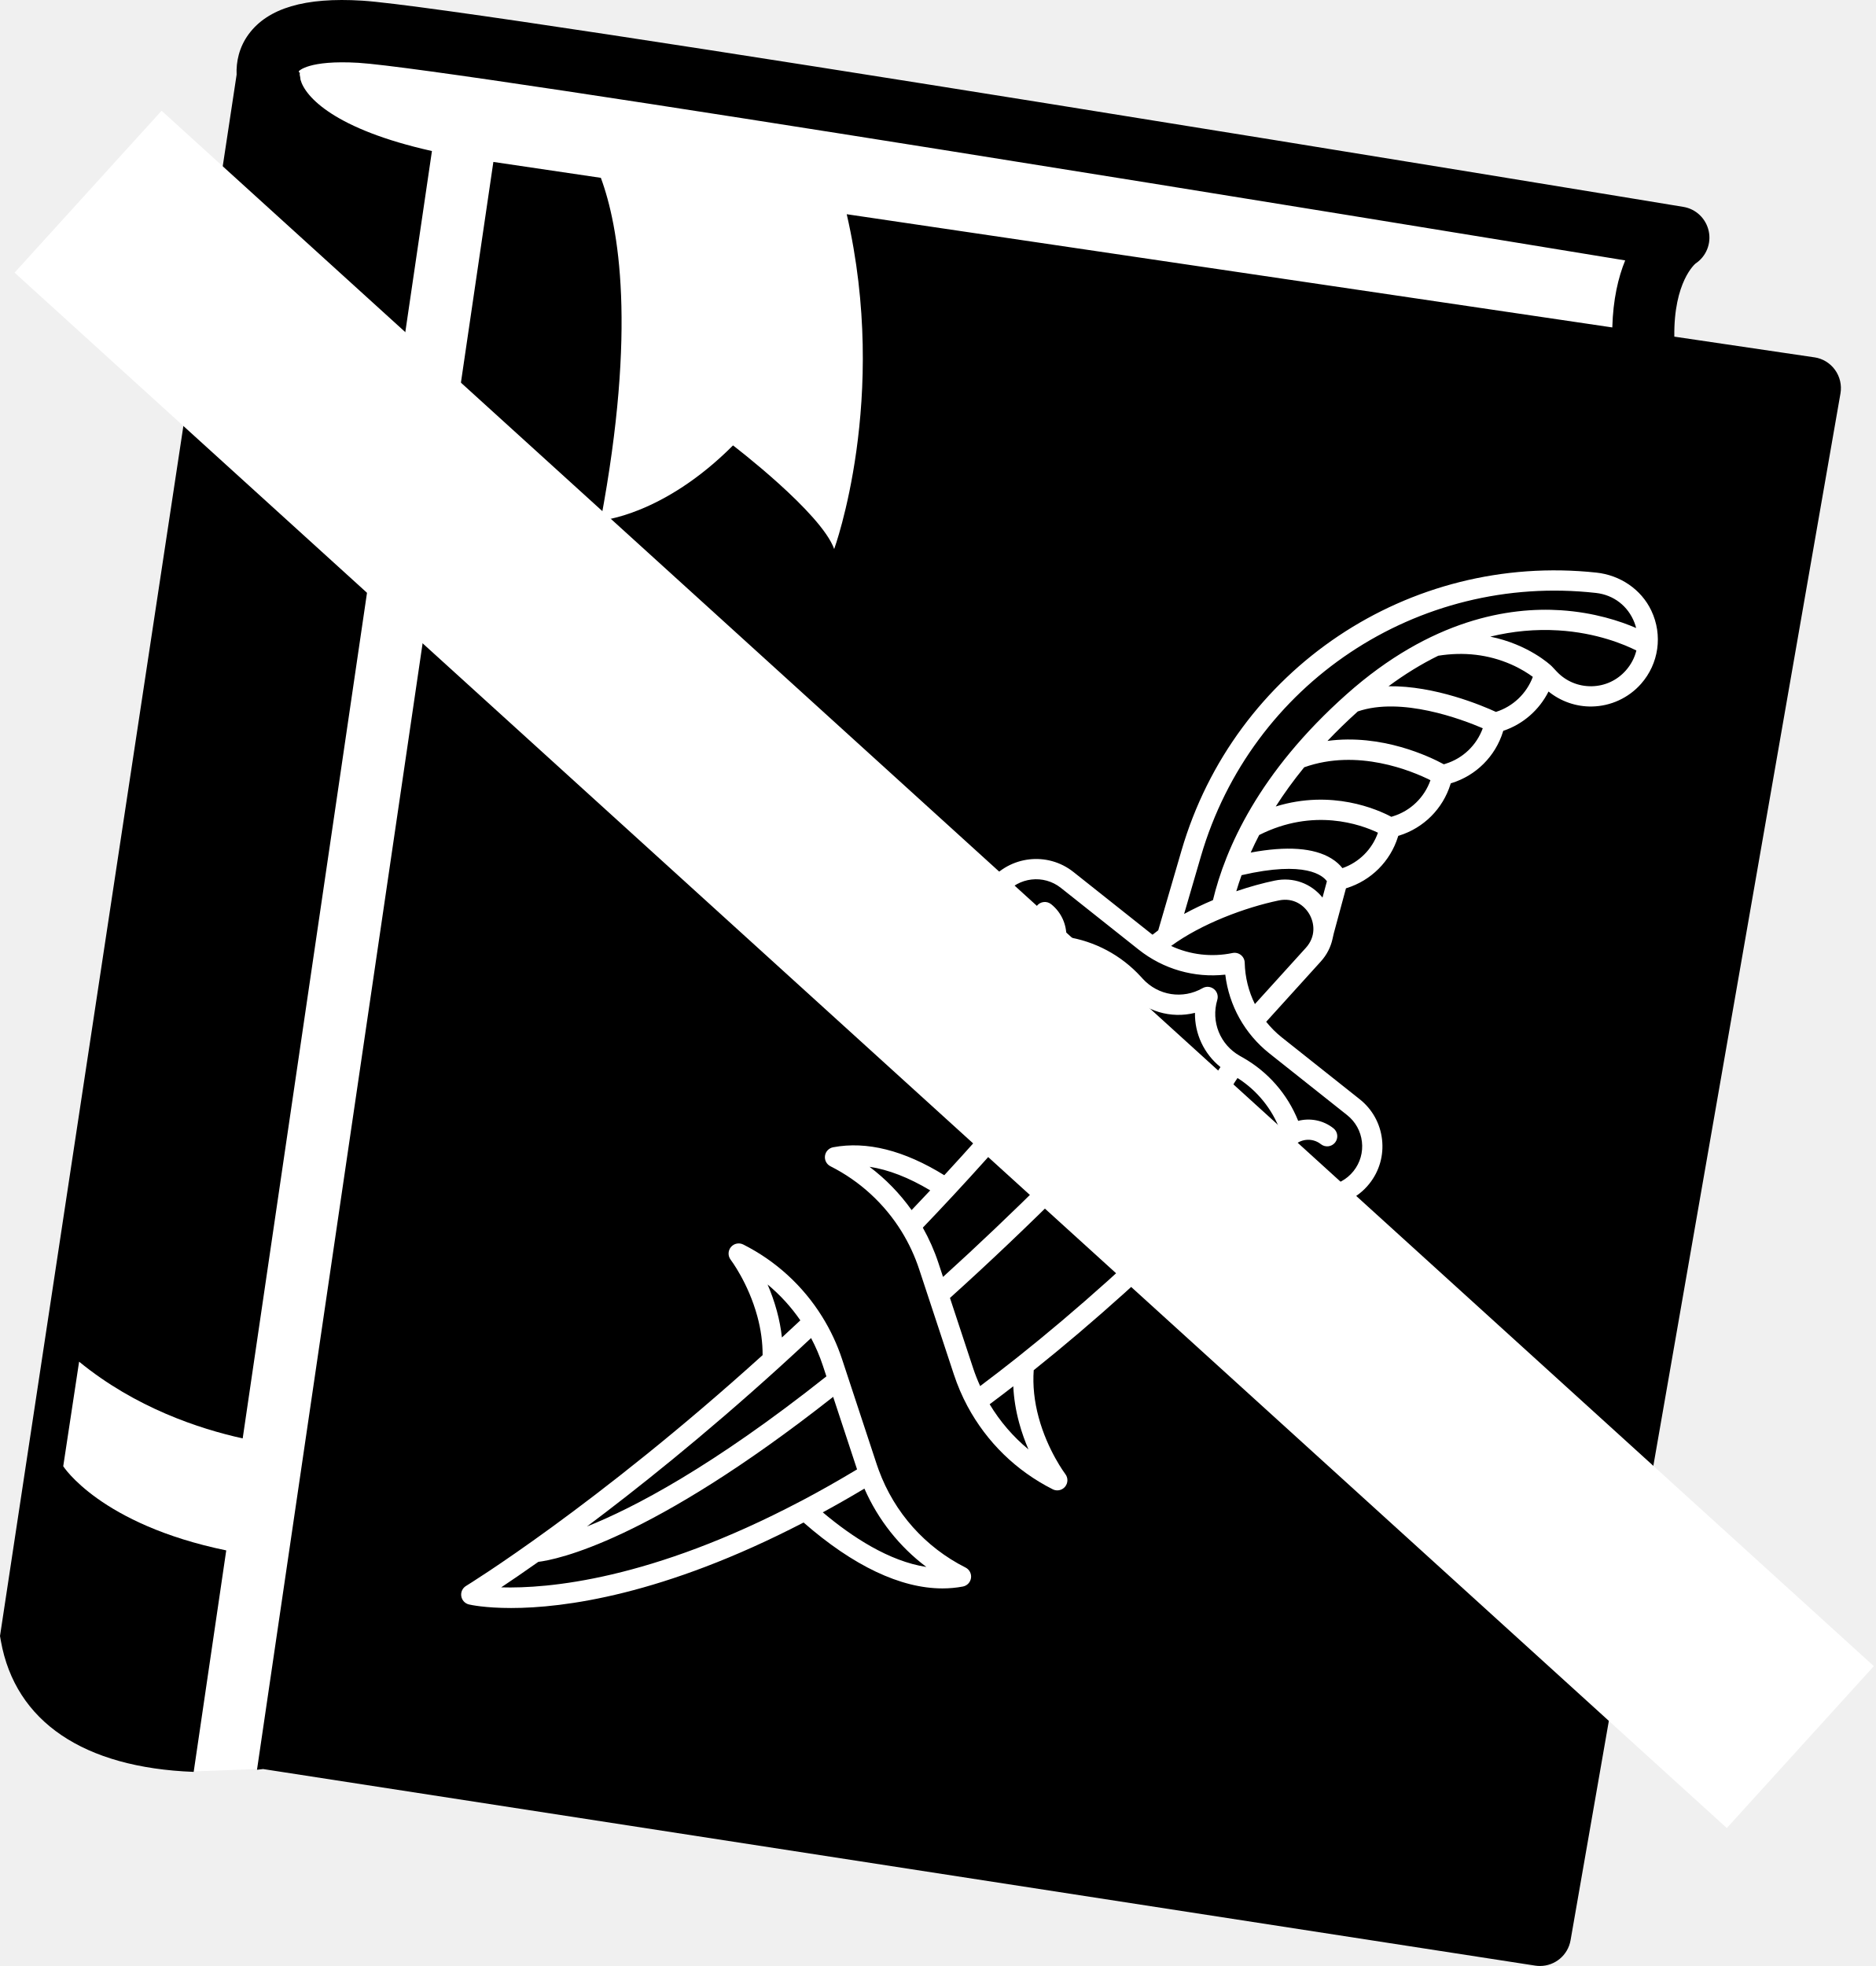
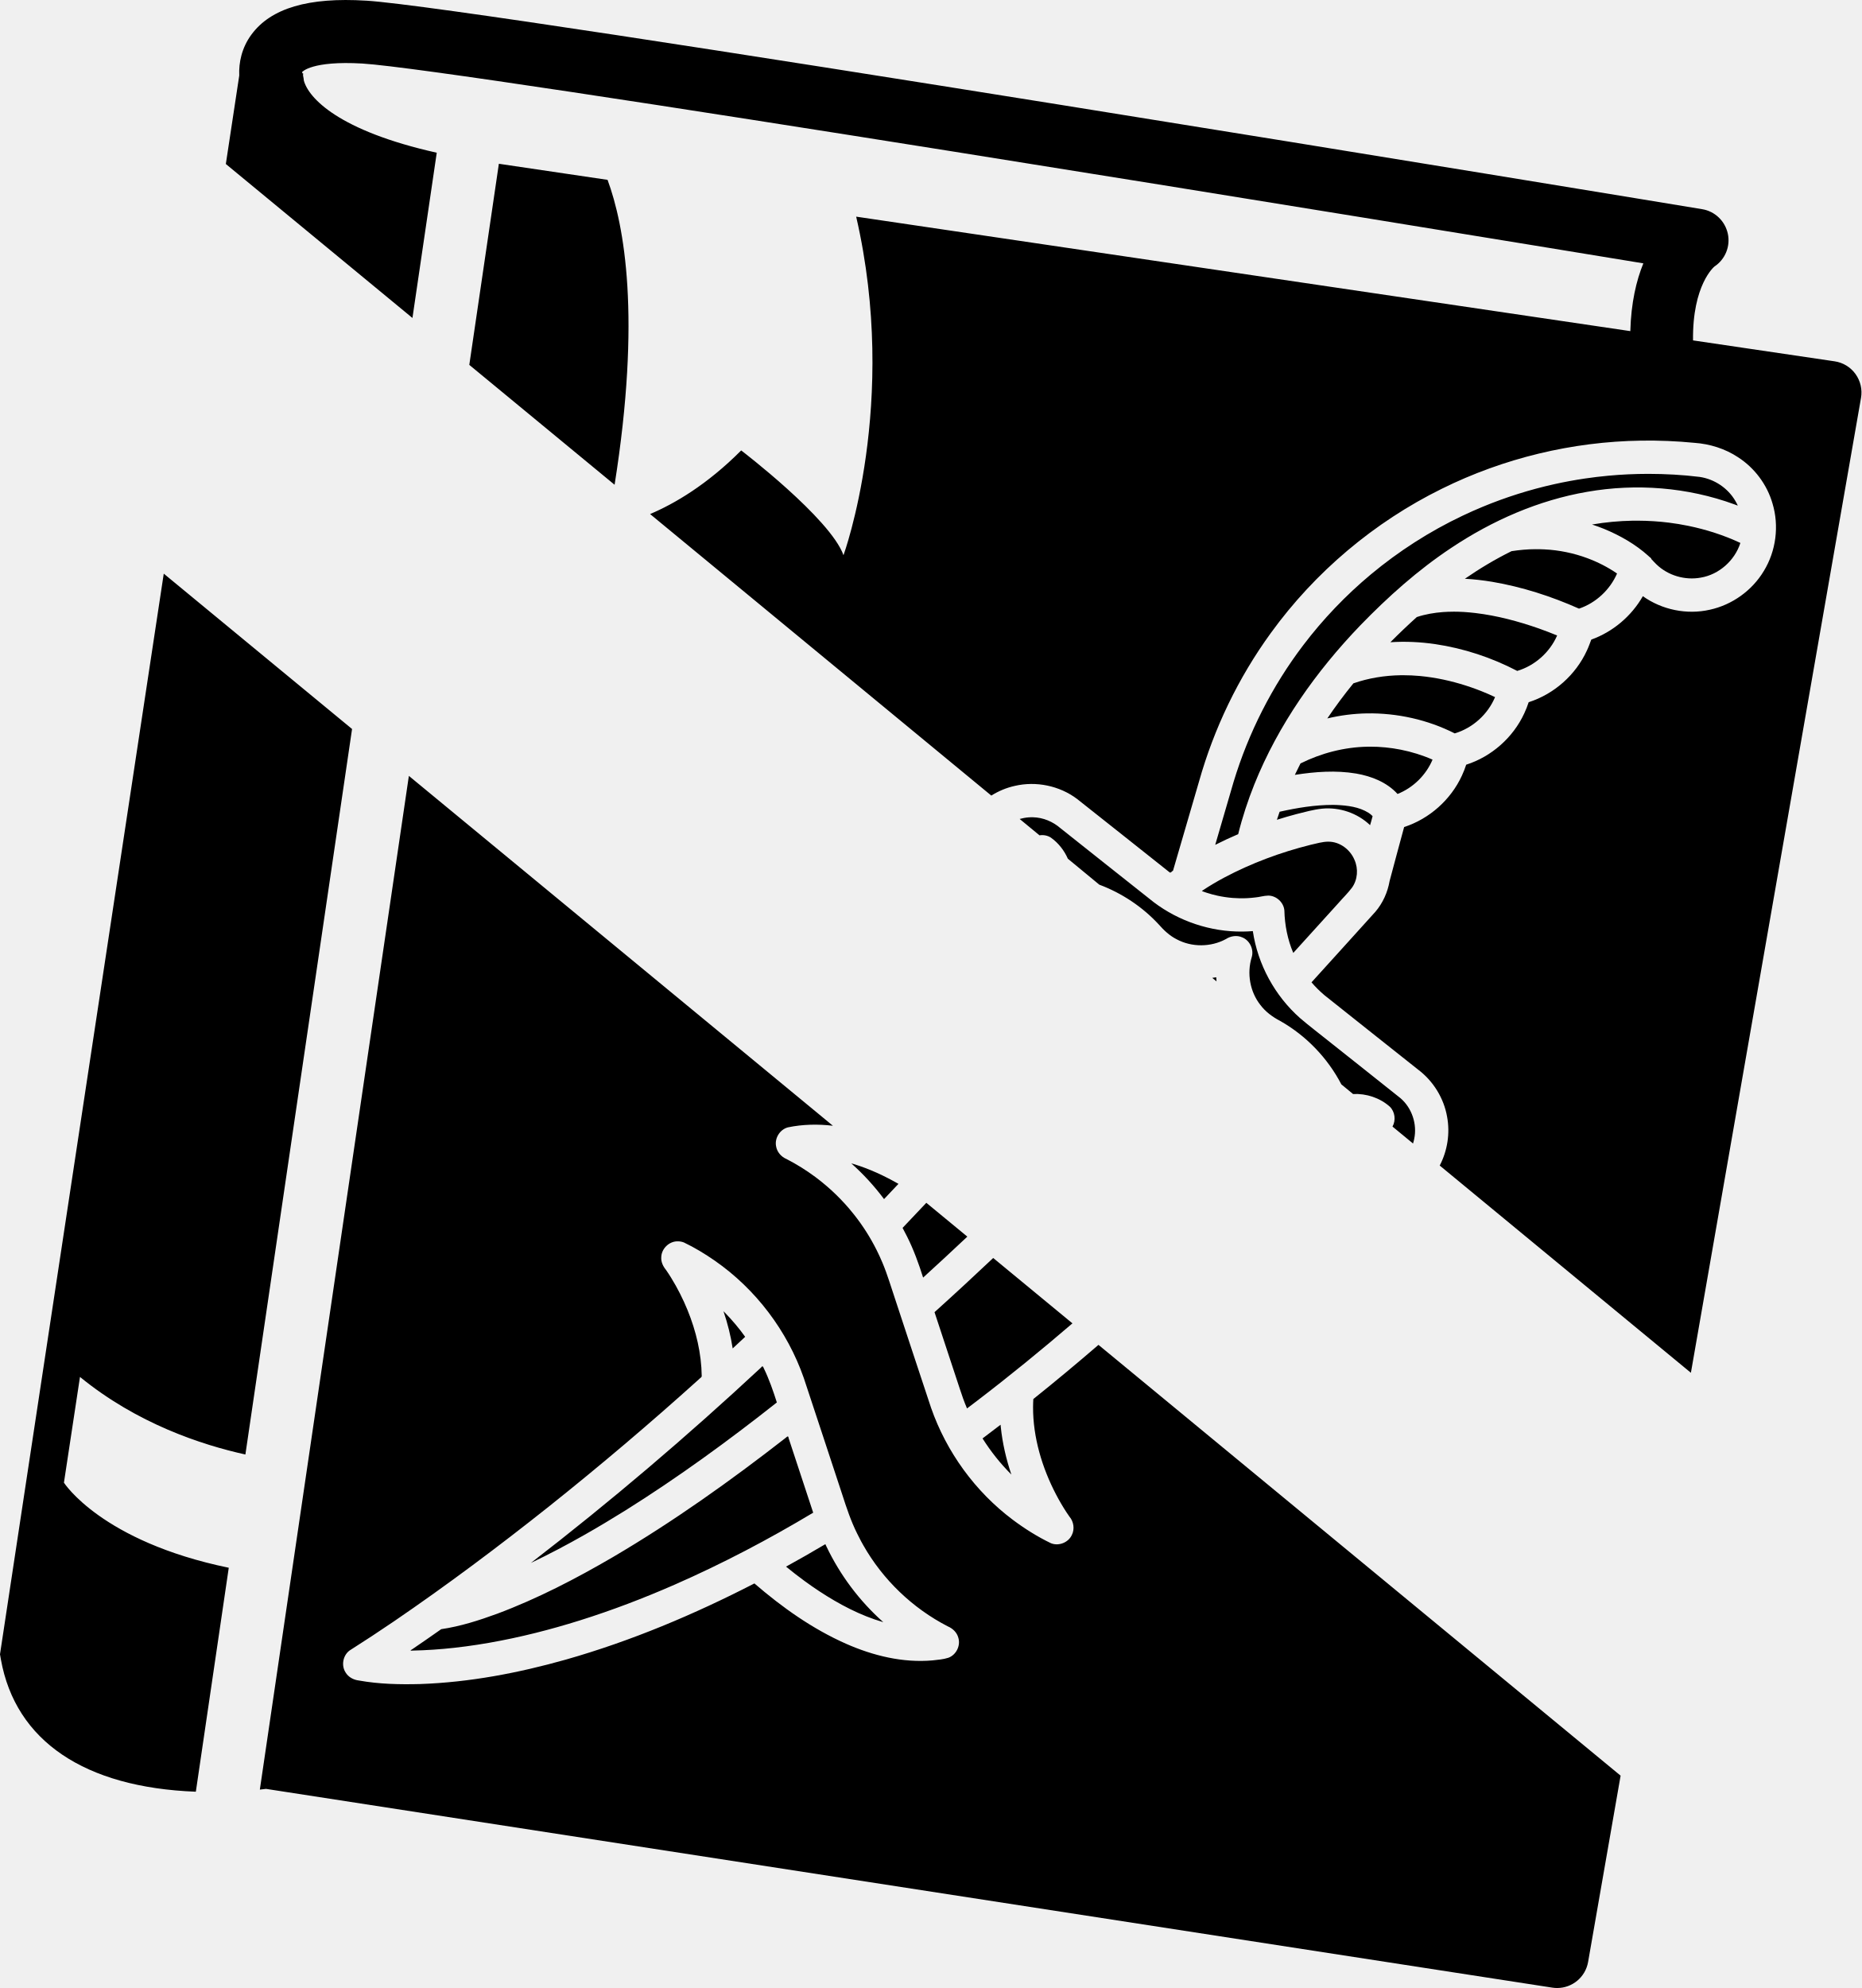
- <svg xmlns="http://www.w3.org/2000/svg" width="219.464mm" height="229.999mm" viewBox="0 0 219.464 229.999" version="1.1" id="svg1" xml:space="preserve">
+ <svg xmlns="http://www.w3.org/2000/svg" width="215.405mm" height="229.999mm" viewBox="0 0 215.405 229.999" version="1.1" id="svg1">
  <defs id="defs2" />
-   <circle style="fill:none;fill-opacity:1;stroke:#ffffff;stroke-width:1.369;stroke-opacity:0" id="path9237" cx="107.703" cy="115" r="134.315" />
-   <g id="layer4" transform="translate(153.0398,-371.6186)">
-     <g id="g455-2" transform="matrix(1.086616,0,0,1.086616,-649.8359,2162.679)">
-       <rect style="fill:#ffffff;fill-opacity:1;stroke:#ffffff;stroke-width:1.355;stroke-opacity:0" id="rect8994" width="14.105" height="22.888" x="463.082" y="-1503.621" transform="translate(6.5187072e-6,-1.0161514e-5)" />
-       <rect style="fill:#ffffff;fill-opacity:1;stroke:#ffffff;stroke-width:0.94;stroke-opacity:0" id="rect8996" width="7.685" height="7.152" x="531.188" y="-1446.178" transform="rotate(-2.106401)" />
-       <rect style="fill:#ffffff;fill-opacity:1;stroke:#ffffff;stroke-width:1.204;stroke-opacity:0" id="rect8990" width="153.138" height="183.133" x="286.815" y="-1704.902" transform="matrix(0.9865923,0.1632043,-0.1189618,0.9928988,0,0)" />
-       <path d="m 652.562,-1609.821 -15.071,-2.227 c -0.074,-5.922 2.252,-7.843 2.284,-7.87 1.147,-0.762 1.712,-2.148 1.421,-3.492 -0.294,-1.349 -1.371,-2.386 -2.731,-2.608 -5.312,-0.876 -130.136,-21.459 -142.278,-22.203 -6.151,-0.384 -10.143,0.801 -12.212,3.607 -1.043,1.414 -1.36,2.996 -1.3,4.362 l -25.479,168.096 0.096,0.548 c 1.557,8.681 8.909,13.634 20.76,14.082 l 3.506,-23.845 c -13.582,-2.804 -17.553,-9.06 -17.553,-9.06 l 1.709,-11.258 c 6.075,4.968 12.94,7.228 17.615,8.26 l 15.675,-106.602 c -13.684,-2.793 -17.661,-9.096 -17.661,-9.096 l 1.706,-11.259 c 6.108,4.997 13.046,7.264 17.727,8.289 l 2.932,-19.934 c -10.482,-2.345 -13.648,-5.831 -14.154,-7.682 -0.012,-0.17 -0.039,-0.337 -0.079,-0.506 0,-0.035 -0.007,-0.075 -0.007,-0.107 l 0.023,-0.142 -0.086,-0.016 c -0.012,-0.049 -0.019,-0.095 -0.035,-0.14 0.008,-0.012 1.02,-1.223 6.413,-0.906 10.434,0.645 112.129,17.288 136.417,21.275 -0.746,1.823 -1.306,4.201 -1.387,7.216 l -82.44,-12.189 c 4.576,19.852 -1.35,36.046 -1.35,36.046 -1.397,-3.912 -10.894,-11.155 -10.894,-11.155 -7.543,7.568 -14.25,8.082 -14.25,8.082 3.889,-20.694 1.958,-31.637 0.019,-36.891 l -11.575,-1.712 -25.453,173.105 c 0.242,-0.023 0.486,-0.054 0.657,-0.078 l 136.984,21.163 c 0.174,0.027 0.344,0.039 0.514,0.039 1.603,0 3.013,-1.147 3.295,-2.778 l 29.063,-166.524 c 0.154,-0.89 -0.058,-1.804 -0.587,-2.54 -0.531,-0.736 -1.335,-1.223 -2.232,-1.353 z" id="path264-2" style="fill:#000000;stroke-width:0.746" />
+   <g style="fill:#ffffff;fill-opacity:1" id="g1" transform="matrix(0.2962379,0,0,0.2962379,49.71027,50.87134)">
+     <g id="g3" style="fill:#ffffff;fill-opacity:1">
+       <path id="path264-2" style="fill:#000000;stroke-width:0.746" d="m 496.186,-1648.221 c -6.151,-0.384 -10.143,0.801 -12.212,3.607 -1.043,1.414 -1.36,2.996 -1.3,4.361 l -1.428,9.423 19.872,16.393 2.588,-17.594 c -10.482,-2.345 -13.648,-5.831 -14.153,-7.681 -0.012,-0.17 -0.039,-0.336 -0.079,-0.506 0,-0.035 -0.007,-0.075 -0.007,-0.107 l 0.023,-0.142 -0.087,-0.016 c -0.012,-0.049 -0.019,-0.095 -0.035,-0.139 0.008,-0.012 1.02,-1.223 6.414,-0.906 10.434,0.645 112.129,17.288 136.417,21.275 -0.746,1.823 -1.307,4.201 -1.387,7.216 l -82.44,-12.188 c 4.576,19.852 -1.351,36.046 -1.351,36.046 -1.397,-3.912 -10.894,-11.155 -10.894,-11.155 -3.652,3.664 -7.108,5.675 -9.702,6.774 l 36.337,29.975 c 0.767,-0.482 1.613,-0.836 2.5,-1.032 2.271,-0.531 4.76,-0.017 6.626,1.384 3.293,2.599 6.573,5.215 9.861,7.82 0.119,0.108 0.242,-0.13 0.364,-0.177 0.921,-3.159 1.843,-6.317 2.764,-9.476 1.597,-5.67 4.187,-11.061 7.651,-15.827 4.705,-6.497 11.016,-11.816 18.212,-15.361 6.577,-3.256 13.886,-5.017 21.224,-5.124 1.895,-0.028 3.792,0.051 5.678,0.235 1.641,0.116 3.262,0.622 4.638,1.531 1.763,1.137 3.096,2.917 3.676,4.934 0.718,2.381 0.374,5.054 -0.924,7.176 -1.248,2.084 -3.377,3.612 -5.751,4.128 -2.441,0.557 -5.1,0.014 -7.135,-1.441 -1.211,2.123 -3.189,3.797 -5.491,4.623 -0.15,0.379 -0.284,0.788 -0.467,1.162 -1.184,2.59 -3.489,4.637 -6.202,5.504 -0.13,0.404 -0.286,0.8 -0.467,1.185 -1.188,2.574 -3.484,4.606 -6.185,5.467 -0.129,0.398 -0.282,0.789 -0.459,1.168 -1.18,2.567 -3.462,4.598 -6.15,5.47 -0.513,1.917 -1.046,3.829 -1.547,5.748 -0.21,1.197 -0.72,2.343 -1.511,3.269 -2.261,2.513 -4.539,5.011 -6.806,7.518 0.422,0.494 0.886,0.953 1.382,1.373 3.318,2.649 6.649,5.279 9.972,7.921 1.609,1.211 2.742,3.038 3.086,5.024 0.326,1.754 0.038,3.609 -0.786,5.188 l 26.748,22.065 18.116,-103.8 c 0.154,-0.89 -0.057,-1.804 -0.587,-2.54 -0.531,-0.736 -1.335,-1.223 -2.231,-1.353 l -4.7e-4,5e-4 -15.071,-2.227 c -0.074,-5.922 2.252,-7.843 2.284,-7.869 1.147,-0.762 1.712,-2.148 1.421,-3.493 -0.294,-1.349 -1.372,-2.386 -2.732,-2.608 -5.312,-0.876 -130.136,-21.46 -142.278,-22.203 z m 14.135,17.366 -3.148,21.413 15.472,12.763 c 2.835,-17.853 1.047,-27.599 -0.749,-32.464 z m 122.411,33.016 c -0.722,8e-4 -1.476,0.018 -2.193,0.052 -0.675,0.032 -1.39,0.081 -2.067,0.145 -0.821,0.074 -1.697,0.181 -2.516,0.302 -1.101,0.163 -2.179,0.364 -3.246,0.6 -2.613,0.581 -5.2,1.401 -7.643,2.415 -0.717,0.299 -1.405,0.603 -2.12,0.943 -3.497,1.657 -6.803,3.779 -9.762,6.245 -2.68,2.235 -5.108,4.775 -7.216,7.556 -3.305,4.35 -5.823,9.319 -7.403,14.53 -0.651,2.213 -1.307,4.478 -1.959,6.711 0.802,-0.406 1.619,-0.786 2.446,-1.139 0.446,-1.804 1.029,-3.571 1.718,-5.296 2.549,-6.344 6.562,-12.022 11.286,-16.932 2.958,-3.054 6.151,-5.908 9.701,-8.262 4.365,-2.909 9.28,-5.068 14.465,-5.959 5.221,-0.915 10.685,-0.487 15.669,1.335 0.117,0.034 0.28,0.118 0.365,0.127 -0.057,-0.117 -0.163,-0.331 -0.252,-0.478 -0.795,-1.38 -2.244,-2.345 -3.818,-2.571 -1.808,-0.224 -3.65,-0.321 -5.457,-0.324 z m -1.13,4.986 c -0.166,7e-4 -0.391,0 -0.526,0 -1.454,0.025 -2.907,0.159 -4.341,0.407 0.435,0.139 0.864,0.298 1.288,0.468 1.704,0.705 3.335,1.633 4.71,2.871 0.087,0.114 0.326,0.223 0.318,0.339 0.179,0.188 0.351,0.383 0.539,0.562 1.231,1.194 3.047,1.724 4.729,1.413 1.945,-0.328 3.614,-1.821 4.214,-3.691 -1.769,-0.832 -3.645,-1.428 -5.558,-1.822 -0.691,-0.142 -1.348,-0.249 -2.041,-0.337 -1.073,-0.136 -2.223,-0.208 -3.331,-0.211 z m -10.883,3.034 c -0.838,0 -1.742,0.084 -2.557,0.211 -1.727,0.852 -3.383,1.844 -4.968,2.937 0.974,0.052 1.945,0.166 2.907,0.325 3.19,0.542 6.294,1.543 9.248,2.857 1.794,-0.607 3.295,-2.003 4.049,-3.739 -0.981,-0.678 -2.053,-1.222 -3.171,-1.637 -1.427,-0.531 -3.01,-0.86 -4.561,-0.933 -0.332,-0.017 -0.632,-0.022 -0.947,-0.02 z m -146.084,2.604 -17.44,115.058 0.096,0.549 c 1.557,8.681 8.909,13.634 20.76,14.082 l 3.506,-23.845 c -13.582,-2.804 -17.553,-9.06 -17.553,-9.06 l 1.709,-11.258 c 6.075,4.968 12.94,7.228 17.615,8.26 l 11.359,-77.246 z m 137.322,4.051 c -0.363,0 -0.729,0.014 -1.11,0.041 -0.904,0.067 -1.883,0.231 -2.773,0.53 -0.963,0.867 -1.901,1.761 -2.813,2.681 1.587,-0.108 3.184,-0.03 4.757,0.198 3.05,0.45 6.019,1.43 8.751,2.856 1.875,-0.562 3.469,-1.977 4.249,-3.773 -0.638,-0.263 -1.311,-0.521 -1.932,-0.741 -2.194,-0.769 -4.456,-1.372 -6.767,-1.649 -0.408,-0.05 -0.857,-0.087 -1.241,-0.113 -0.384,-0.022 -0.755,-0.033 -1.122,-0.032 z m -5.305,6.766 c -0.1,9e-4 -0.199,0 -0.299,0 -1.681,0.024 -3.423,0.3 -5.033,0.864 -0.979,1.204 -1.907,2.449 -2.776,3.735 1.378,-0.331 2.793,-0.511 4.21,-0.538 3.229,-0.051 6.477,0.672 9.361,2.131 1.909,-0.571 3.525,-2.026 4.292,-3.865 -0.478,-0.228 -0.964,-0.437 -1.456,-0.633 -0.343,-0.138 -0.728,-0.278 -1.052,-0.392 -1.576,-0.546 -3.205,-0.948 -4.861,-1.152 -0.21,-0.028 -0.471,-0.05 -0.647,-0.071 -0.582,-0.053 -1.177,-0.08 -1.739,-0.08 z m -3.56,7.609 c -0.08,5e-4 -0.199,0 -0.259,0 -2.477,0.043 -4.93,0.681 -7.145,1.782 -0.207,0.402 -0.408,0.807 -0.601,1.216 2.156,-0.336 4.371,-0.505 6.535,-0.139 1.628,0.281 3.269,0.926 4.4,2.173 1.662,-0.66 3.035,-2.007 3.728,-3.656 -1.085,-0.477 -2.224,-0.828 -3.386,-1.06 -1.074,-0.215 -2.203,-0.323 -3.273,-0.32 z m -102.355,3.107 -15.87,107.932 c 0.242,-0.023 0.487,-0.054 0.657,-0.078 l 136.983,21.163 c 0.174,0.027 0.344,0.039 0.514,0.039 1.603,0 3.013,-1.147 3.295,-2.778 l 3.461,-19.831 -55.602,-45.867 c -2.279,1.964 -4.591,3.889 -6.939,5.77 -0.018,0.285 -0.024,0.571 -0.027,0.857 -0.011,3.208 0.956,6.452 2.452,9.31 0.083,0.156 0.197,0.365 0.262,0.488 0.357,0.638 0.735,1.264 1.159,1.861 0.458,0.534 0.578,1.338 0.251,1.968 -0.377,0.801 -1.402,1.2 -2.221,0.865 -1.439,-0.692 -2.798,-1.548 -4.075,-2.505 -3.991,-2.997 -7.048,-7.206 -8.692,-11.917 -1.277,-3.824 -2.529,-7.656 -3.796,-11.484 -0.457,-1.336 -0.836,-2.678 -1.387,-3.976 -0.186,-0.445 -0.404,-0.916 -0.61,-1.326 -0.665,-1.331 -1.467,-2.593 -2.389,-3.76 -0.18,-0.231 -0.396,-0.489 -0.567,-0.69 -0.574,-0.668 -1.187,-1.302 -1.836,-1.899 -0.386,-0.35 -0.74,-0.656 -1.147,-0.981 -0.192,-0.153 -0.428,-0.333 -0.597,-0.461 -0.967,-0.716 -1.99,-1.356 -3.06,-1.905 -0.571,-0.238 -1.025,-0.76 -1.117,-1.38 -0.161,-0.859 0.418,-1.771 1.263,-1.993 1.572,-0.329 3.199,-0.361 4.792,-0.171 z m 98.383,3.089 c -1.906,0 -3.798,0.313 -5.654,0.729 -0.101,0.284 -0.197,0.569 -0.291,0.856 0.69,-0.22 1.385,-0.423 2.085,-0.607 0.901,-0.224 1.801,-0.48 2.726,-0.577 1.852,-0.183 3.768,0.468 5.113,1.757 0.099,-0.289 0.177,-0.646 0.268,-0.961 -0.129,-0.136 -0.276,-0.254 -0.433,-0.355 -1.011,-0.634 -2.236,-0.779 -3.405,-0.834 -0.127,0 -0.33,-0.01 -0.41,-0.01 z m -31.911,1.318 c -0.331,-0.01 -0.663,0.015 -0.988,0.078 -0.148,0.026 -0.295,0.06 -0.439,0.102 l 2.112,1.742 h 4.8e-4 c 0.414,-0.066 0.85,0.01 1.207,0.24 0.798,0.565 1.42,1.357 1.812,2.25 l 3.348,2.762 c 2.4,0.899 4.592,2.357 6.335,4.239 0.542,0.621 1.154,1.196 1.895,1.572 1.614,0.868 3.652,0.855 5.26,-0.021 0.507,-0.332 1.174,-0.429 1.734,-0.177 0.807,0.323 1.265,1.294 1.006,2.123 -0.527,1.704 -0.187,3.651 0.914,5.059 0.551,0.737 1.305,1.291 2.115,1.713 2.764,1.562 5.054,3.942 6.519,6.756 1e-4,2e-4 3.8e-4,3e-4 4.8e-4,5e-4 l 1.244,1.026 h 4.8e-4 c 1.411,-0.068 2.851,0.402 3.91,1.343 0.561,0.54 0.669,1.455 0.291,2.123 l 2.186,1.803 c 0.05,-0.155 0.091,-0.313 0.122,-0.473 0.339,-1.574 -0.233,-3.304 -1.458,-4.353 -2.555,-2.043 -5.125,-4.069 -7.685,-6.106 -1,-0.809 -2.032,-1.578 -3.006,-2.418 -2.69,-2.375 -4.506,-5.713 -5.032,-9.263 -0.371,0.03 -0.743,0.045 -1.115,0.049 -3.377,0.032 -6.747,-1.09 -9.438,-3.129 -3.318,-2.619 -6.624,-5.255 -9.937,-7.881 -0.805,-0.7 -1.842,-1.136 -2.913,-1.16 z m 31.459,2.596 c -0.657,0 -1.291,0.203 -1.927,0.341 -3.184,0.797 -6.285,1.95 -9.186,3.489 -0.788,0.421 -1.609,0.906 -2.37,1.417 0.119,0.075 0.352,0.131 0.514,0.194 0.364,0.118 0.759,0.227 1.156,0.313 0.469,0.103 1.071,0.198 1.609,0.238 0.241,0.02 0.533,0.032 0.742,0.036 0.537,0.01 1.075,-0.018 1.608,-0.082 0.488,-0.035 0.96,-0.197 1.449,-0.204 0.862,0.01 1.643,0.732 1.709,1.593 0.038,1.545 0.341,3.087 0.947,4.511 1.601,-1.766 3.201,-3.532 4.802,-5.299 0.477,-0.549 1.003,-1.057 1.442,-1.637 0.618,-0.854 0.7,-2.029 0.27,-2.981 -0.457,-1.095 -1.56,-1.928 -2.766,-1.927 z m -11.955,14.438 c -0.14,0.025 -0.28,0.046 -0.421,0.065 l 0.453,0.374 c -0.014,-0.146 -0.025,-0.292 -0.032,-0.439 z m -38.863,19.814 c 1.288,1.145 2.458,2.423 3.49,3.804 0.513,-0.538 1.024,-1.079 1.533,-1.622 -1.506,-0.86 -3.089,-1.597 -4.75,-2.103 -0.091,-0.026 -0.182,-0.053 -0.273,-0.079 z m 7.992,4.2 c -0.838,0.895 -1.682,1.785 -2.529,2.671 0.167,0.303 0.326,0.611 0.479,0.921 0.704,1.401 1.236,2.878 1.709,4.37 1.582,-1.44 3.151,-2.894 4.708,-4.361 z m -26.549,4.103 c 0.248,-0.012 0.498,0.027 0.73,0.117 1.153,0.551 2.251,1.218 3.3,1.946 4.361,3.032 7.716,7.469 9.468,12.48 1.376,4.136 2.731,8.28 4.099,12.419 0.454,1.411 0.923,2.824 1.587,4.153 0.129,0.268 0.293,0.58 0.414,0.81 0.074,0.133 0.178,0.323 0.234,0.421 2.08,3.674 5.25,6.718 9.005,8.648 0.522,0.221 0.973,0.647 1.119,1.207 0.263,0.847 -0.227,1.835 -1.061,2.136 -0.537,0.174 -1.108,0.213 -1.665,0.279 -3.172,0.284 -6.351,-0.499 -9.239,-1.774 -3.577,-1.584 -6.797,-3.874 -9.75,-6.419 -6.421,3.305 -13.113,6.127 -20.066,8.105 -5.06,1.429 -10.269,2.425 -15.534,2.607 -2.179,0.057 -4.376,0.01 -6.526,-0.378 -0.563,-0.067 -1.114,-0.357 -1.409,-0.854 -0.485,-0.742 -0.284,-1.827 0.435,-2.346 1.579,-1.003 3.145,-2.029 4.692,-3.083 5.667,-3.866 11.146,-7.971 16.518,-12.237 5.451,-4.344 10.792,-8.87 15.975,-13.545 0.095,-0.113 0.316,-0.216 0.305,-0.348 -0.032,-2.409 -0.6,-4.791 -1.507,-7.016 -0.478,-1.174 -1.079,-2.366 -1.759,-3.464 -0.167,-0.272 -0.341,-0.539 -0.535,-0.816 -0.312,-0.381 -0.544,-0.853 -0.508,-1.357 0.018,-0.886 0.793,-1.665 1.677,-1.692 z m 33.671,1.772 c -2.061,1.946 -4.143,3.871 -6.249,5.769 0.896,2.716 1.792,5.431 2.688,8.147 0.233,0.725 0.477,1.409 0.773,2.103 0.366,-0.277 0.733,-0.552 1.097,-0.833 3.454,-2.639 6.836,-5.4 10.129,-8.226 z m -28.723,5.669 c 0.438,1.289 0.774,2.614 0.98,3.961 0.445,-0.41 0.886,-0.825 1.329,-1.238 -0.653,-0.911 -1.376,-1.772 -2.16,-2.573 -0.05,-0.05 -0.1,-0.1 -0.149,-0.15 z m 4.147,5.872 c -0.042,0 -0.091,0.037 -0.149,0.124 -7.846,7.302 -16.017,14.258 -24.505,20.802 1.939,-0.925 3.84,-1.929 5.707,-2.99 1.466,-0.829 2.95,-1.724 4.38,-2.614 5.589,-3.505 10.93,-7.393 16.103,-11.482 -0.393,-1.233 -0.817,-2.459 -1.383,-3.624 l -0.005,-0.01 c -0.039,-0.125 -0.086,-0.205 -0.147,-0.205 z m 25.362,6.211 c -0.637,0.491 -1.277,0.978 -1.921,1.46 0.876,1.39 1.905,2.684 3.069,3.844 -0.556,-1.638 -0.946,-3.334 -1.126,-5.056 -0.007,-0.082 -0.015,-0.165 -0.022,-0.247 z m -22.667,1.25 c -10e-4,10e-5 -0.003,4e-4 -0.005,5e-4 -0.057,0.01 -0.131,0.072 -0.208,0.144 -5.881,4.581 -11.968,8.917 -18.399,12.696 -3.954,2.308 -8.036,4.429 -12.329,6.035 -1.937,0.707 -3.915,1.344 -5.96,1.643 -1.027,0.722 -2.057,1.439 -3.096,2.144 -0.228,0.121 -0.212,0.166 0.043,0.136 1.446,-0.029 2.959,-0.132 4.422,-0.295 0.413,-0.042 0.828,-0.101 1.259,-0.153 0.819,-0.108 1.68,-0.243 2.501,-0.386 3.273,-0.575 6.48,-1.389 9.651,-2.384 3.409,-1.071 6.784,-2.36 10.069,-3.798 5.082,-2.228 10.004,-4.815 14.763,-7.667 -0.873,-2.649 -1.747,-5.298 -2.62,-7.946 -0.009,-0.121 -0.041,-0.167 -0.086,-0.169 -10e-4,0 -0.003,-10e-5 -0.004,0 z m 4.007,11.467 c -1.383,0.82 -2.777,1.62 -4.187,2.393 0.647,0.529 1.281,1.023 1.957,1.518 0.511,0.375 1.058,0.755 1.57,1.093 2.118,1.391 4.388,2.596 6.831,3.303 -2.531,-2.247 -4.601,-5.008 -6.058,-8.063 -0.038,-0.081 -0.076,-0.163 -0.114,-0.244 z" transform="matrix(3.668052,0,0,3.668052,-1844.823,5874.296)" />
    </g>
  </g>
-   <g style="fill:#ffffff;fill-opacity:1" id="g1" transform="matrix(0.2962379,0,0,0.2962379,53.95976,57.40884)">
-     <g id="g3" style="fill:#ffffff;fill-opacity:1">
-       <path d="m 199.225,425.25 c -15.924,-8.026 -28.085,-21.661 -34.259,-38.427 -0.28,-0.741 -0.544,-1.499 -0.796,-2.255 l -13.699,-41.554 c -1.945,-5.91 -4.607,-11.592 -7.908,-16.881 -7.559,-12.161 -18.325,-22 -31.136,-28.452 -1.667,-0.84 -3.692,-0.416 -4.881,1.022 -1.189,1.437 -1.228,3.505 -0.092,4.986 0.068,0.09 6.947,9.151 10.53,22.351 1.413,5.184 2.11,10.328 2.09,15.322 -66.161,59.836 -116.65,90.85 -117.156,91.158 -1.386,0.845 -2.124,2.443 -1.868,4.046 0.256,1.603 1.455,2.892 3.034,3.263 0.659,0.155 6.311,1.404 16.64,1.404 20.661,0 60.032,-5.014 115.528,-33.768 19.607,17.142 38.358,26.028 54.858,26.028 2.749,0 5.439,-0.247 8.058,-0.742 1.685,-0.318 2.979,-1.675 3.218,-3.372 0.239,-1.697 -0.631,-3.358 -2.161,-4.129 z m -56.353,-79.734 1.396,4.234 c -44.968,35.669 -76.092,51.917 -94.59,59.291 19.299,-14.452 46.004,-35.65 76.054,-62.915 4.089,-3.709 8.275,-7.567 12.485,-11.506 1.857,3.497 3.42,7.144 4.655,10.896 z m -8.896,-17.886 c -2.438,2.287 -4.867,4.546 -7.278,6.769 -0.38,-3.463 -1.039,-6.959 -1.993,-10.46 -1.043,-3.841 -2.331,-7.362 -3.672,-10.475 4.933,4.091 9.288,8.857 12.943,14.166 z M 15.816,433.074 c 3.853,-2.564 8.788,-5.921 14.67,-10.071 7.09,-0.862 43.754,-7.949 116.449,-65.163 l 9.443,28.644 c -7.428,4.468 -14.856,8.676 -22.124,12.5 -0.095,0.041 -0.188,0.085 -0.281,0.134 -59.033,31.07 -99.863,34.491 -118.157,33.956 z m 127.025,-29.62 c 5.436,-2.951 10.933,-6.092 16.437,-9.381 5.408,12.32 13.823,22.935 24.47,30.946 -14.729,-2.24 -29.398,-11.871 -40.907,-21.565 z" id="path1" style="fill:#ffffff;fill-opacity:1" />
-       <path d="M 470.102,47.353 C 466.095,38.894 457.729,33.338 448.422,32.34 374.26,24.385 305.426,70.449 284.525,142.101 l -9.189,31.504 c -0.769,0.569 -1.517,1.147 -2.247,1.732 -0.173,-0.133 -0.351,-0.256 -0.522,-0.392 l -30.715,-24.377 c -10.246,-8.133 -25.2,-6.414 -33.334,3.834 -8.134,10.248 -6.413,25.202 3.835,33.336 l 0.772,0.612 c 6.912,5.487 17.004,4.326 22.489,-2.587 0.464,-0.584 0.862,-1.198 1.232,-1.823 7.246,0.945 14.046,3.712 19.834,8.043 -3.925,5.15 -7.976,10.368 -12.092,15.564 -16.932,21.367 -35.013,42.466 -53.76,62.771 -15.887,-9.828 -30.645,-13.544 -43.901,-11.041 -1.684,0.318 -2.979,1.675 -3.218,3.372 -0.239,1.698 0.63,3.359 2.16,4.13 11.566,5.83 21.283,14.737 28.097,25.752 2.888,4.691 5.226,9.718 6.949,14.94 l 13.71,41.548 c 1.43,4.325 3.237,8.544 5.378,12.547 7.631,14.192 19.271,25.528 33.664,32.781 0.572,0.288 1.187,0.427 1.795,0.427 1.161,0 2.3,-0.506 3.08,-1.446 1.19,-1.434 1.231,-3.502 0.102,-4.984 -0.069,-0.091 -6.974,-9.24 -10.525,-22.346 -1.74,-6.386 -2.39,-12.659 -1.965,-18.678 23.694,-18.931 47.999,-40.811 72.268,-65.07 0.993,-0.994 1.394,-2.435 1.053,-3.798 -2.622,-10.499 -2.516,-21.784 0.3,-31.779 1.533,-5.459 3.852,-10.398 6.882,-14.748 7.775,4.944 13.666,12.215 16.896,20.833 -0.525,0.502 -1.032,1.029 -1.496,1.614 -5.487,6.914 -4.327,17.003 2.586,22.489 l 0.773,0.614 c 4.354,3.455 9.557,5.132 14.726,5.132 6.997,0 13.932,-3.073 18.609,-8.966 3.94,-4.964 5.711,-11.166 4.986,-17.461 -0.724,-6.296 -3.856,-11.934 -8.821,-15.874 l -30.714,-24.377 c -2.329,-1.849 -4.409,-3.936 -6.226,-6.208 l 21.569,-23.801 c 2.39,-2.635 3.94,-5.716 4.64,-8.949 0.155,-0.717 0.297,-1.438 0.489,-2.146 l 4.818,-17.813 0.252,-0.078 c 9.682,-3.002 17.266,-10.579 20.278,-20.258 l 0.116,-0.374 0.358,-0.111 c 9.689,-3.005 17.273,-10.594 20.274,-20.284 l 0.106,-0.344 0.345,-0.107 c 9.676,-3.001 17.256,-10.569 20.273,-20.24 l 0.125,-0.399 c 7.81,-2.59 14.247,-8.268 17.88,-15.522 4.801,3.892 10.891,6.028 17.113,5.919 7.44,-0.119 14.528,-3.389 19.448,-8.973 6.991,-7.935 8.631,-19.201 4.042,-28.888 z m -177.897,96.989 c 19.876,-68.141 85.52,-111.867 156.04,-103.973 6.979,0.781 12.655,5.158 15.185,11.708 0.274,0.71 0.495,1.426 0.681,2.145 -6.213,-2.689 -16.518,-6.155 -29.781,-7.02 -20.105,-1.314 -51.082,3.377 -84.568,33.158 -34.767,30.914 -47.932,61.036 -52.814,81.319 -3.889,1.637 -7.735,3.464 -11.392,5.464 z m -47.216,75.507 c 0.423,8.643 -0.453,23.355 -7.599,42.553 -1.207,3.242 -3.098,6.198 -5.554,8.634 -14.192,14.08 -28.112,27.308 -41.502,39.444 l -1.819,-5.514 c -1.594,-4.828 -3.666,-9.501 -6.163,-13.942 3.838,-4.002 7.807,-8.207 12.084,-12.809 17.543,-18.887 34.514,-38.488 50.553,-58.366 z m -83.679,47.146 c 7.469,1.12 15.482,4.233 23.967,9.308 -2.535,2.707 -4.977,5.291 -7.352,7.779 -4.65,-6.525 -10.246,-12.291 -16.615,-17.087 z m 47.44,93.772 c 3.107,-2.319 6.223,-4.69 9.336,-7.1 0.219,4.739 0.988,9.567 2.313,14.431 1.043,3.85 2.334,7.377 3.678,10.496 -6.056,-5.009 -11.229,-11.013 -15.327,-17.827 z m 11.066,-18.616 c -4.909,3.901 -9.875,7.731 -14.815,11.433 -1.044,-2.307 -1.984,-4.667 -2.778,-7.072 l -9.15,-27.73 c 15.135,-13.626 30.963,-28.661 47.114,-44.768 0.795,-0.793 1.646,-1.541 2.548,-2.21 21.223,-15.753 39.477,-20.334 48.031,-21.664 -1.697,9.075 -1.561,18.777 0.428,28.021 -23.996,23.884 -48.002,45.406 -71.378,63.99 z m 73.096,-100.372 c -6.782,0.653 -24.277,3.648 -45.906,17.377 8.235,-25.298 6.166,-42.423 5.043,-48.15 3.593,-4.553 7.136,-9.115 10.581,-13.629 l 0.729,0.796 c 6.885,7.507 17.043,10.388 26.487,8.023 -0.132,8.265 3.54,16.155 10.072,21.413 -2.943,4.277 -5.297,9.014 -7.006,14.17 z m 57.033,4.795 c 3.29,2.611 5.367,6.348 5.847,10.521 0.48,4.173 -0.693,8.284 -3.305,11.574 -5.391,6.792 -15.304,7.934 -22.096,2.542 l -0.773,-0.614 c -3.458,-2.745 -4.038,-7.792 -1.294,-11.25 2.744,-3.458 7.789,-4.04 11.251,-1.294 1.729,1.373 4.247,1.083 5.619,-0.646 1.374,-1.73 1.084,-4.247 -0.646,-5.62 -4.072,-3.232 -9.243,-4.14 -13.93,-2.941 -4.258,-10.601 -11.942,-19.405 -21.997,-25.07 l -1.018,-0.573 c -7.838,-4.416 -11.513,-13.521 -8.938,-22.141 0.468,-1.567 -0.065,-3.262 -1.347,-4.278 -1.28,-1.017 -3.052,-1.152 -4.472,-0.339 -7.808,4.465 -17.511,2.954 -23.591,-3.677 l -0.79,-0.862 c -7.8,-8.505 -18.119,-13.989 -29.409,-15.73 0.104,-4.837 -1.955,-9.667 -6.028,-12.899 -1.731,-1.374 -4.247,-1.083 -5.619,0.646 -1.374,1.73 -1.084,4.247 0.646,5.62 3.458,2.745 4.038,7.792 1.294,11.25 -2.747,3.459 -7.794,4.037 -11.252,1.293 l -0.772,-0.612 c -6.792,-5.391 -7.932,-15.303 -2.541,-22.095 5.393,-6.792 15.303,-7.931 22.096,-2.542 l 30.714,24.377 c 9.742,7.733 22.001,11.236 34.229,9.894 1.472,12.209 7.665,23.357 17.407,31.09 z m -16.325,-66.027 -20.102,22.182 c -2.487,-5.021 -3.886,-10.583 -4.023,-16.345 -0.028,-1.187 -0.582,-2.3 -1.513,-3.038 -0.929,-0.738 -2.139,-1.025 -3.302,-0.783 -8.281,1.723 -16.754,0.695 -24.258,-2.784 11.98,-8.78 29.368,-15.245 42.552,-17.98 5.9,-1.227 10.113,2.019 12.083,5.464 1.984,3.469 2.648,8.781 -1.437,13.284 z m 6.602,-19.874 c -4.499,-5.611 -11.605,-8.216 -18.871,-6.706 -4.68,0.971 -9.865,2.392 -15.182,4.206 0.6,-2.032 1.3,-4.157 2.086,-6.347 25.41,-5.89 32.173,0.228 33.703,2.405 z m 7.866,-11.625 c -0.963,-1.238 -2.361,-2.602 -4.4,-3.845 -6.89,-4.2 -17.585,-4.961 -31.827,-2.304 1.013,-2.257 2.122,-4.568 3.352,-6.935 21.536,-10.856 40.134,-4.155 46.91,-0.907 -2.299,6.563 -7.463,11.712 -14.035,13.991 z m 20.026,-20.493 -0.705,0.219 c -5.449,-2.901 -23.481,-10.925 -45.662,-4.074 3.207,-5.014 6.914,-10.187 11.239,-15.478 21.076,-7.52 42.447,1.391 49.876,5.099 -2.384,6.798 -7.836,12.089 -14.748,14.234 z m 20.738,-20.739 -0.704,0.219 c -5.56,-3.019 -24.513,-12.121 -45.962,-9.232 3.655,-3.849 7.639,-7.735 11.984,-11.642 17.182,-5.887 40.927,3.027 49.354,6.643 -2.424,6.692 -7.835,11.891 -14.672,14.012 z m 19.87,-20.47 c -5.35,-2.46 -24.097,-10.399 -42.425,-10.129 6.475,-4.786 13.024,-8.807 19.636,-12.051 10.153,-1.618 19.798,-0.486 28.673,3.373 3.999,1.74 6.94,3.674 8.691,4.975 -2.445,6.544 -7.842,11.733 -14.575,13.832 z m 51.337,-16.393 c -3.484,3.954 -8.305,6.178 -13.573,6.263 -5.229,0.064 -10.157,-1.985 -13.766,-5.826 l -1.881,-2.002 c -0.049,-0.052 -0.104,-0.095 -0.155,-0.144 l 0.006,-0.006 c -0.501,-0.481 -9.132,-8.546 -24.204,-11.613 8.89,-2.182 17.867,-3.013 26.904,-2.467 15.183,0.916 26.265,5.657 30.808,7.941 -0.695,2.836 -2.084,5.521 -4.139,7.854 z" id="path2" style="fill:#ffffff;fill-opacity:1" />
-       <path d="m 272.009,213.524 c -3.217,0 -6.24,1.252 -8.514,3.526 -2.274,2.274 -3.527,5.298 -3.527,8.514 0,3.216 1.253,6.24 3.526,8.514 2.274,2.274 5.298,3.527 8.515,3.527 3.216,0 6.239,-1.252 8.515,-3.527 4.693,-4.694 4.693,-12.333 -10e-4,-17.028 -2.275,-2.274 -5.298,-3.526 -8.514,-3.526 z m 2.858,14.897 c -0.764,0.763 -1.778,1.184 -2.857,1.184 -1.079,0 -2.094,-0.42 -2.857,-1.184 -0.764,-0.763 -1.184,-1.778 -1.184,-2.857 0,-1.079 0.42,-2.094 1.184,-2.857 0,0 0,0 10e-4,0 0.763,-0.763 1.777,-1.183 2.856,-1.183 1.079,0 2.094,0.42 2.856,1.183 1.576,1.576 1.576,4.139 0.001,5.714 z" id="path3" style="fill:#ffffff;fill-opacity:1" />
-     </g>
-   </g>
-   <rect style="fill:#ffffff;fill-opacity:1;stroke:#000000;stroke-width:0.292;stroke-dasharray:none;stroke-opacity:0" id="rect1" width="270.649" height="25.587" x="22.707" y="-3.121" ry="0" transform="rotate(42.24643)" />
</svg>
